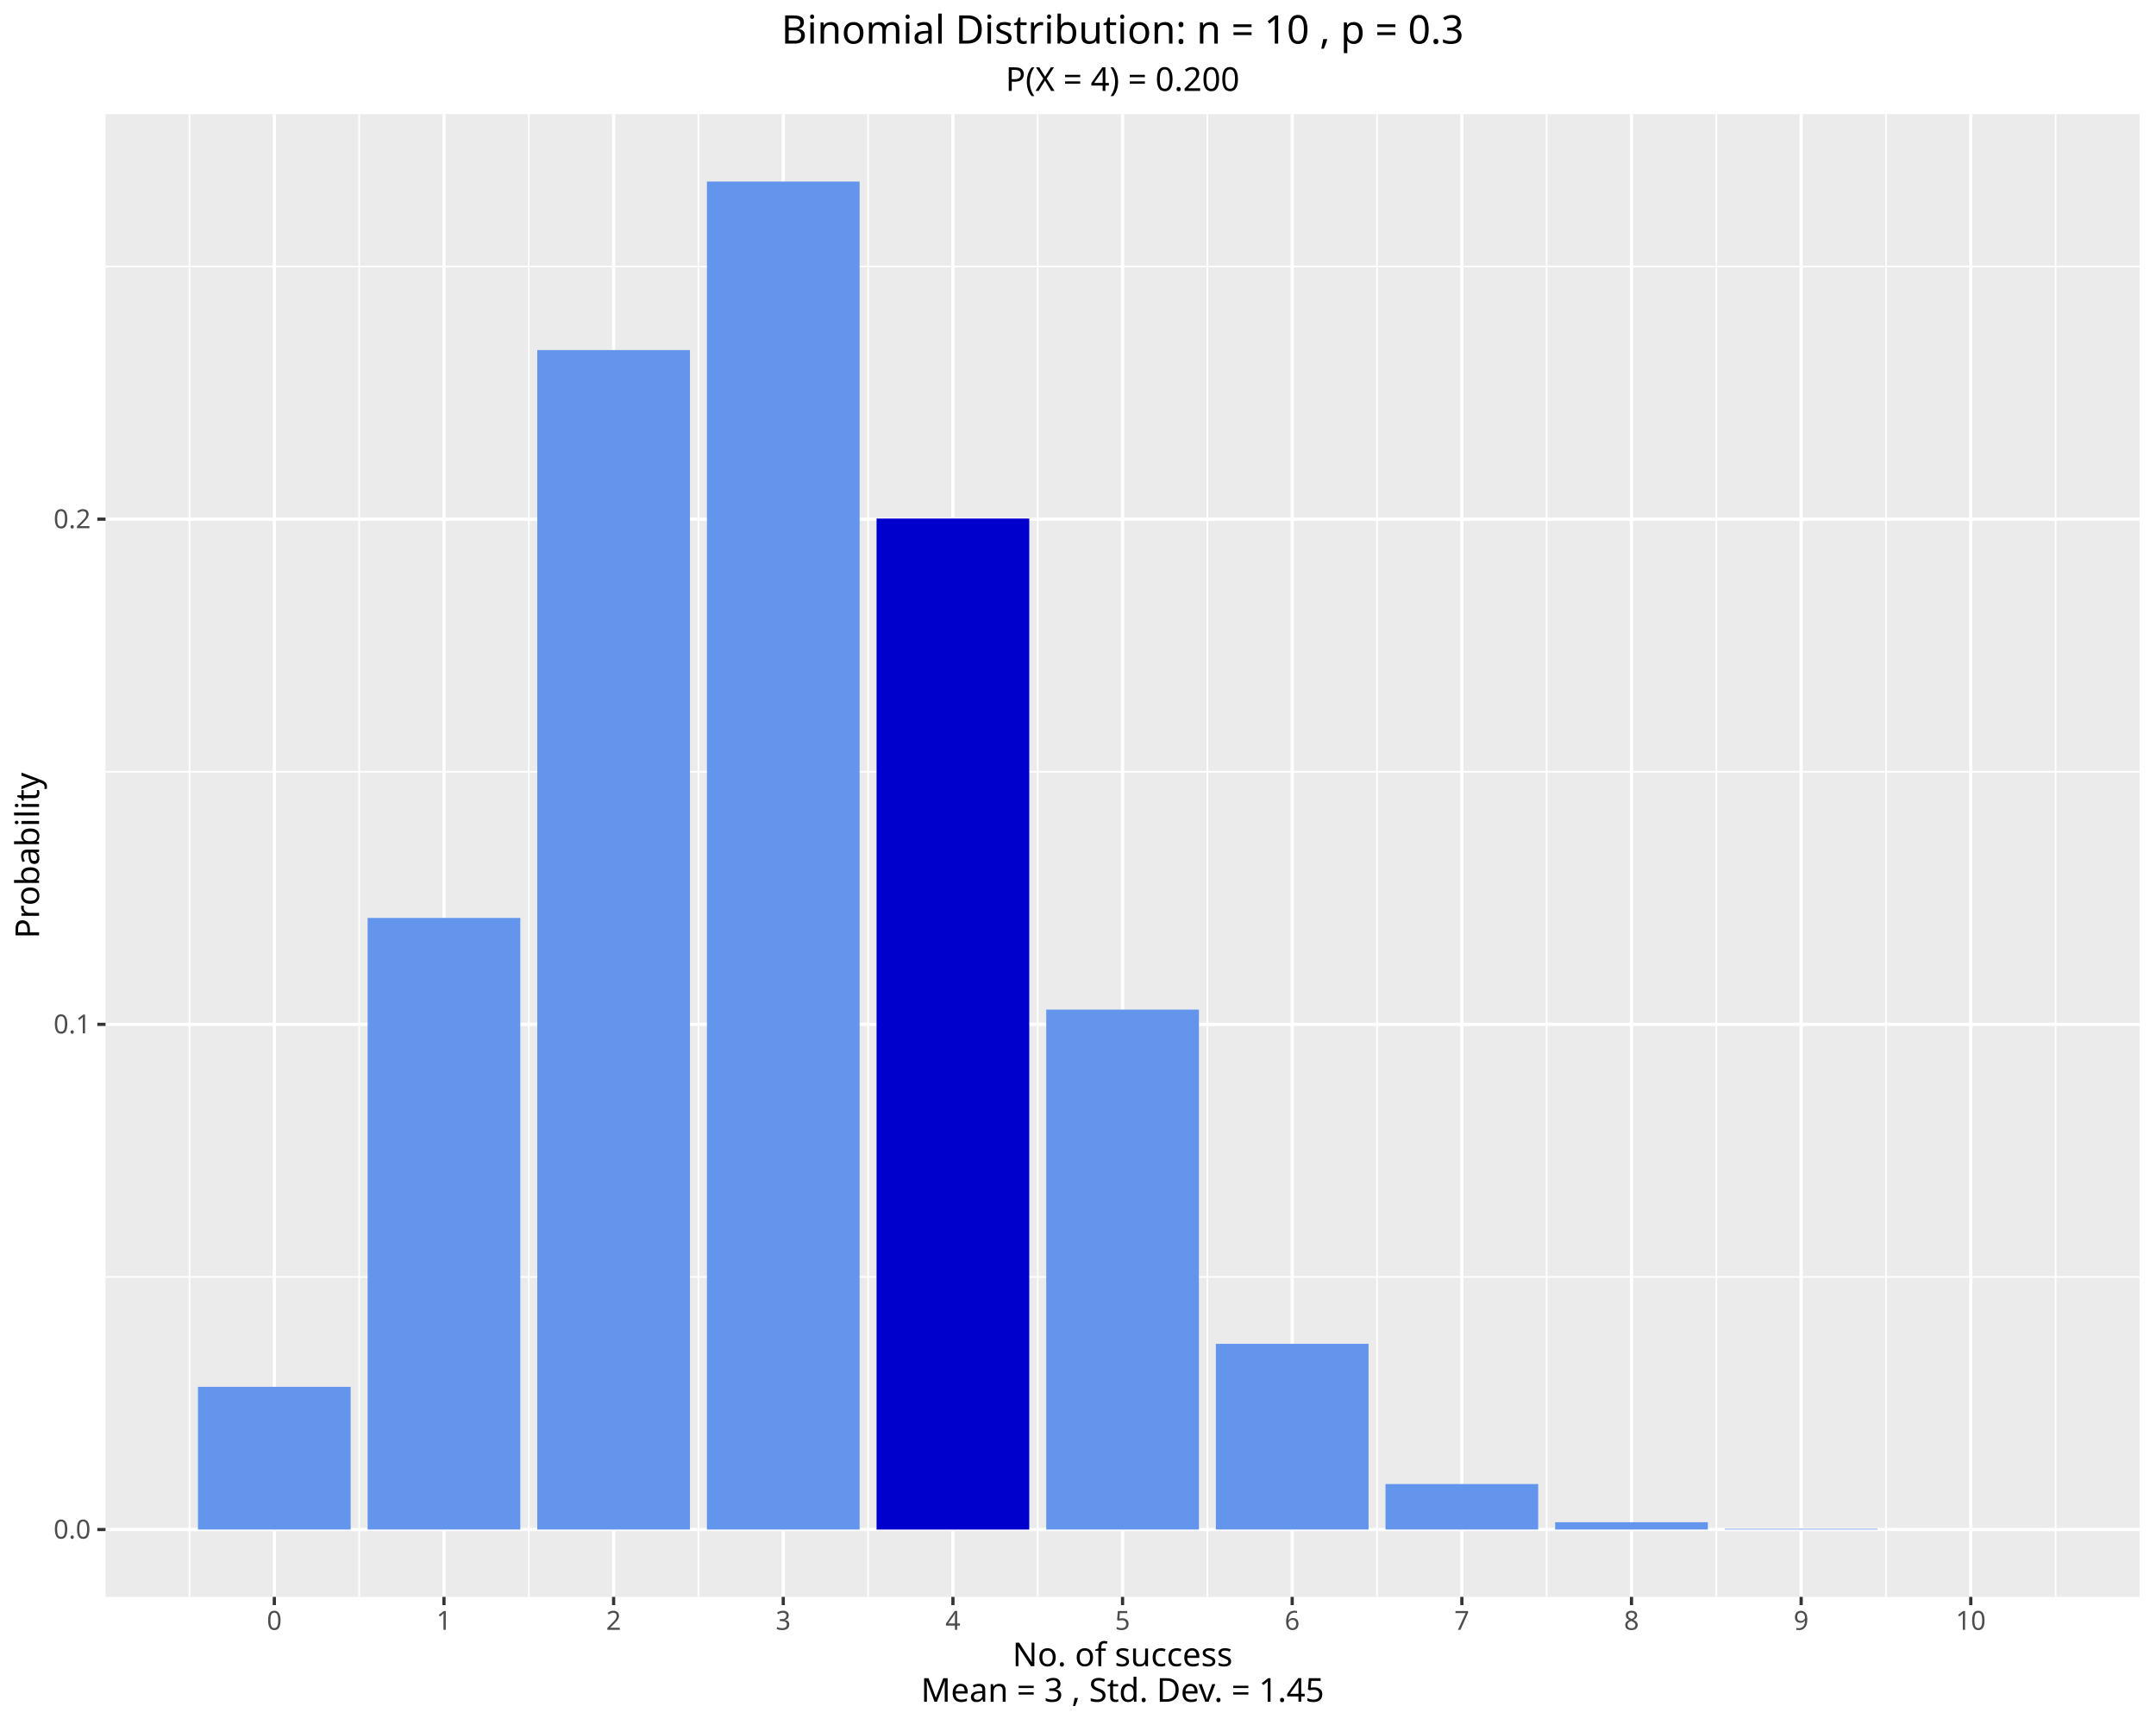
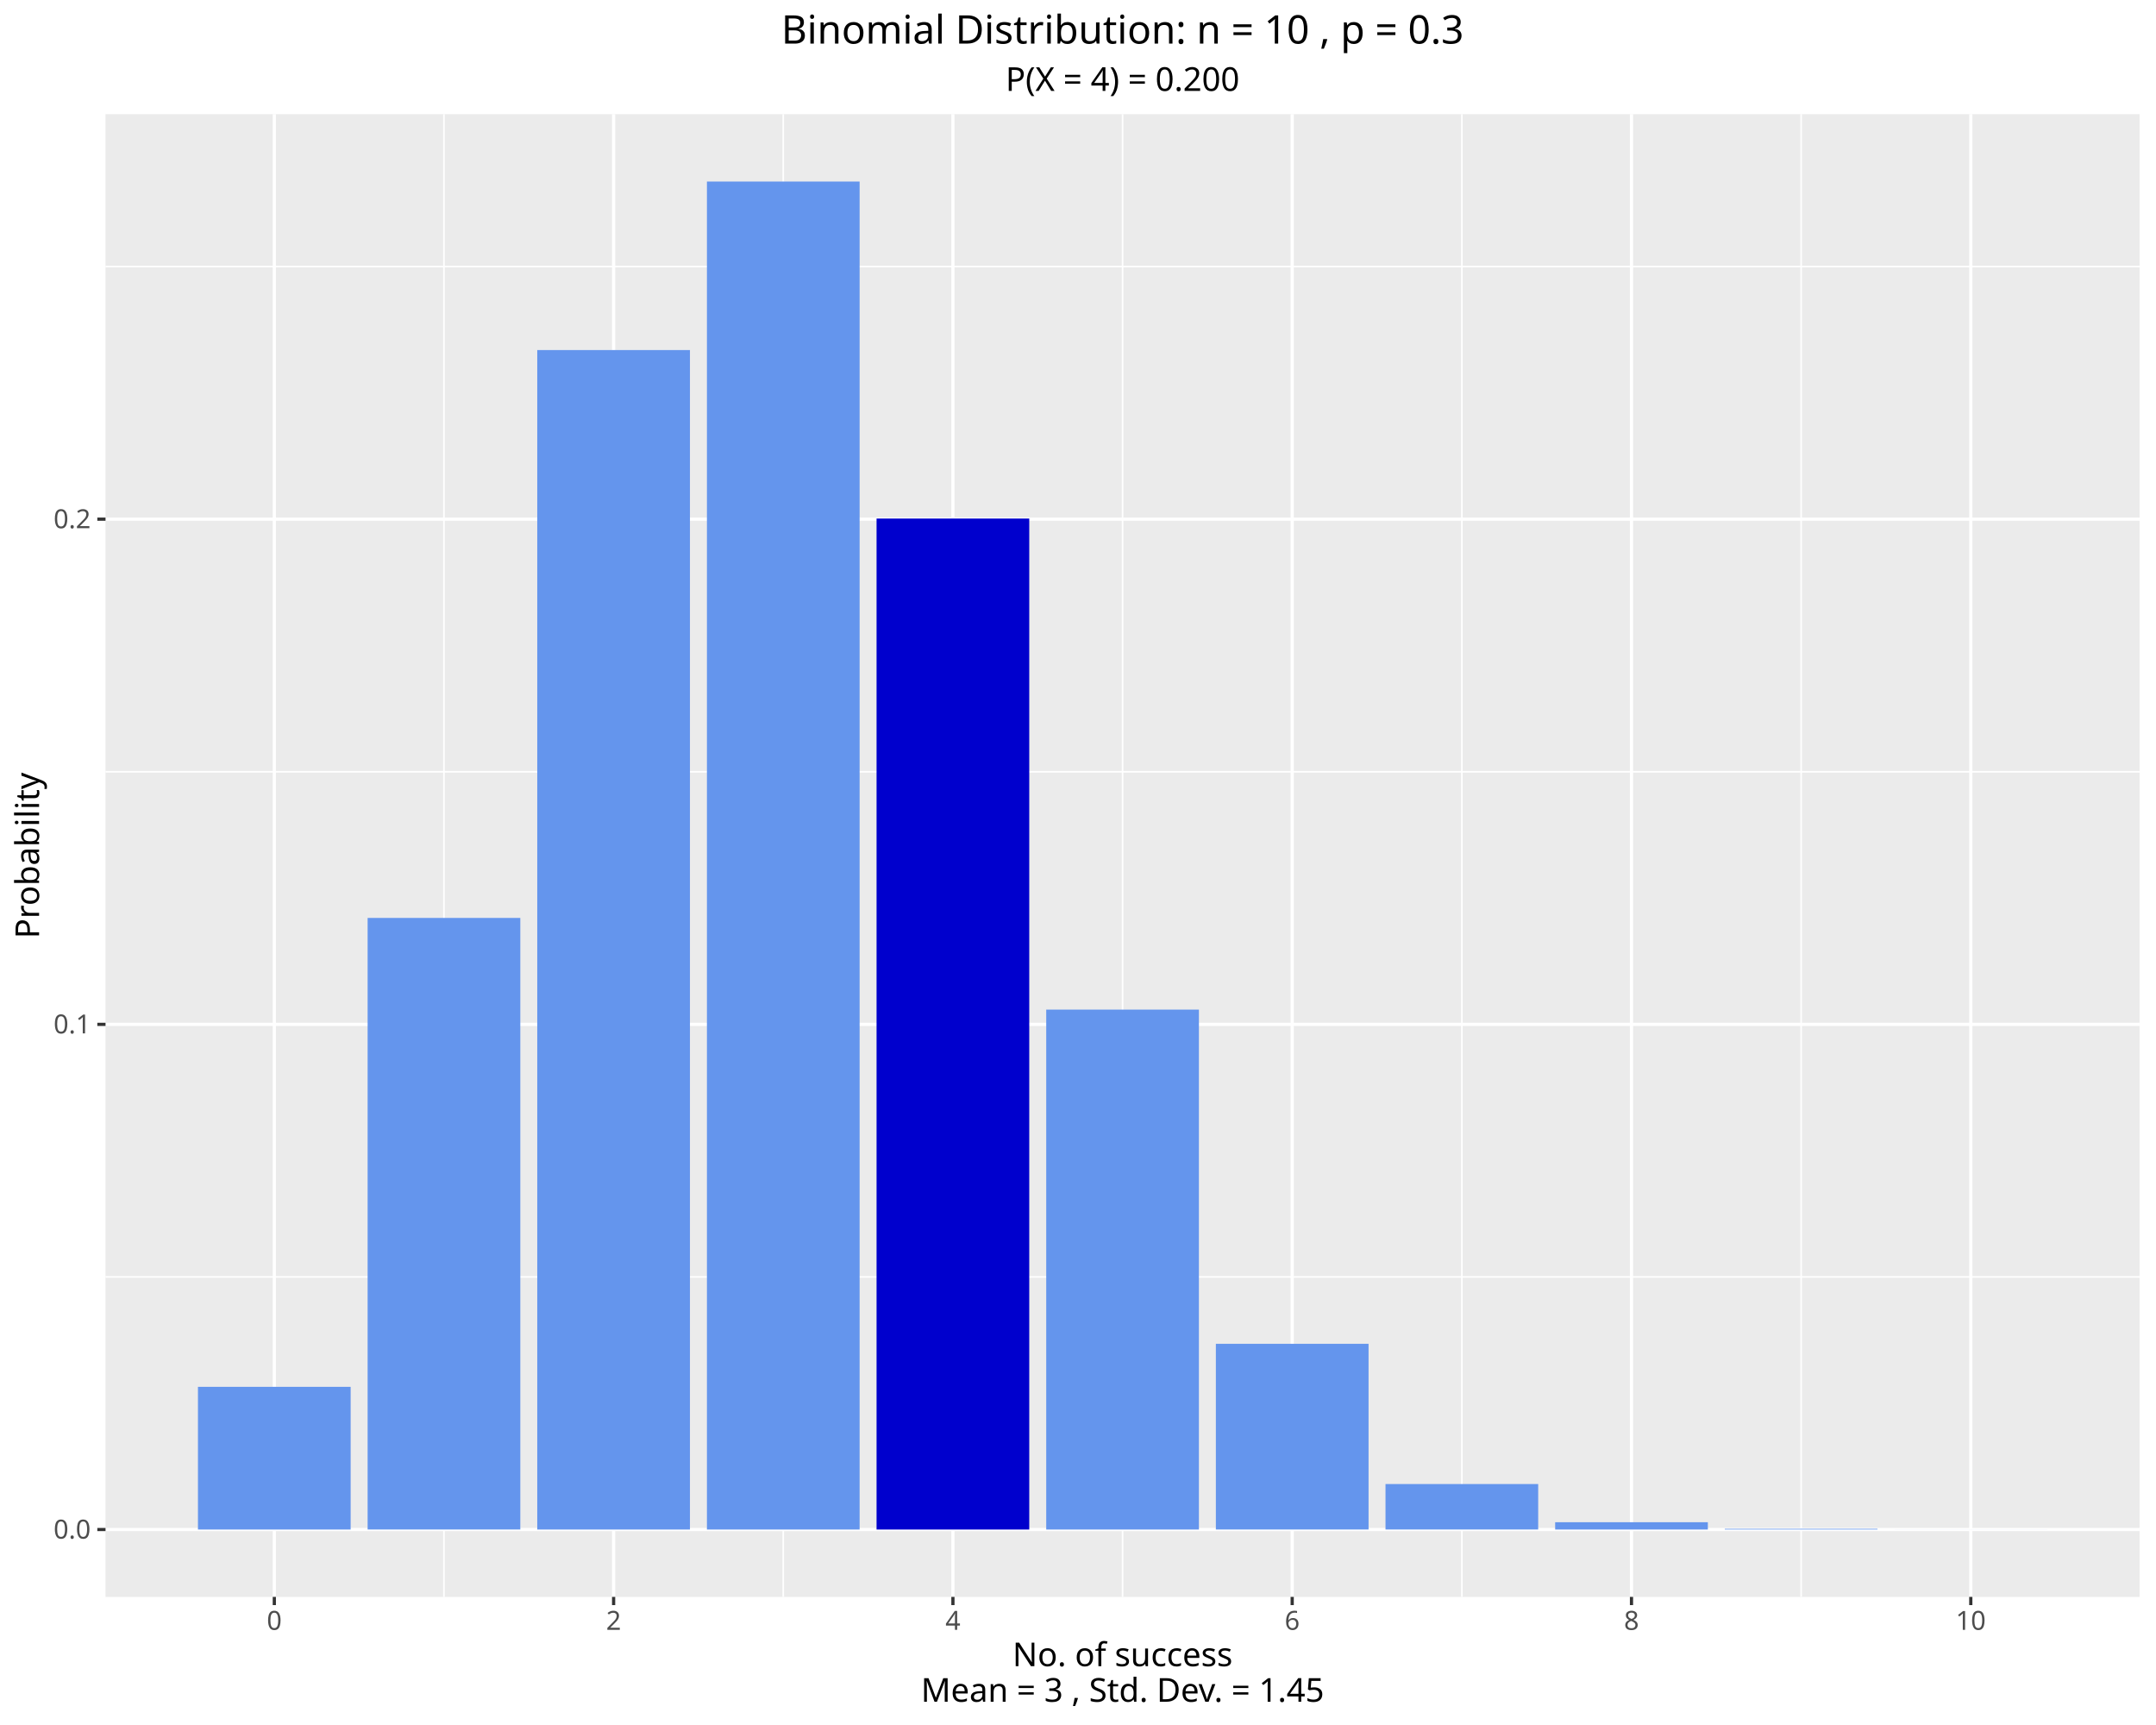
<svg xmlns="http://www.w3.org/2000/svg" class="svglite" data-engine-version="2.0" width="720.00pt" height="576.00pt" viewBox="0 0 720.00 576.00">
  <defs>
    <style type="text/css">
    .svglite line, .svglite polyline, .svglite polygon, .svglite path, .svglite rect, .svglite circle {
      fill: none;
      stroke: #000000;
      stroke-linecap: round;
      stroke-linejoin: round;
      stroke-miterlimit: 10.00;
    }
  </style>
  </defs>
  <rect width="100%" height="100%" style="stroke: none; fill: #FFFFFF;" />
  <defs>
    <clipPath id="cpMC4wMHw3MjAuMDB8MC4wMHw1NzYuMDA=">
      <rect x="0.00" y="0.00" width="720.00" height="576.00" />
    </clipPath>
  </defs>
  <g clip-path="url(#cpMC4wMHw3MjAuMDB8MC4wMHw1NzYuMDA=)">
    <rect x="0.00" y="0.00" width="720.00" height="576.00" style="stroke-width: 1.07; stroke: #FFFFFF; fill: #FFFFFF;" />
  </g>
  <defs>
    <clipPath id="cpMzUuMjR8NzE0LjUyfDM4LjEyfDUzMy4yMw==">
      <rect x="35.24" y="38.12" width="679.28" height="495.12" />
    </clipPath>
  </defs>
  <g clip-path="url(#cpMzUuMjR8NzE0LjUyfDM4LjEyfDUzMy4yMw==)">
    <rect x="35.24" y="38.12" width="679.28" height="495.12" style="stroke-width: 1.07; stroke: none; fill: #EBEBEB;" />
    <polyline points="35.24,426.38 714.52,426.38 " style="stroke-width: 0.53; stroke: #FFFFFF; stroke-linecap: butt;" />
    <polyline points="35.24,257.70 714.52,257.70 " style="stroke-width: 0.53; stroke: #FFFFFF; stroke-linecap: butt;" />
    <polyline points="35.24,89.01 714.52,89.01 " style="stroke-width: 0.53; stroke: #FFFFFF; stroke-linecap: butt;" />
-     <polyline points="63.28,533.23 63.28,38.12 " style="stroke-width: 0.53; stroke: #FFFFFF; stroke-linecap: butt;" />
-     <polyline points="119.94,533.23 119.94,38.12 " style="stroke-width: 0.53; stroke: #FFFFFF; stroke-linecap: butt;" />
-     <polyline points="176.59,533.23 176.59,38.12 " style="stroke-width: 0.53; stroke: #FFFFFF; stroke-linecap: butt;" />
-     <polyline points="233.24,533.23 233.24,38.12 " style="stroke-width: 0.53; stroke: #FFFFFF; stroke-linecap: butt;" />
-     <polyline points="289.90,533.23 289.90,38.12 " style="stroke-width: 0.53; stroke: #FFFFFF; stroke-linecap: butt;" />
-     <polyline points="346.55,533.23 346.55,38.12 " style="stroke-width: 0.53; stroke: #FFFFFF; stroke-linecap: butt;" />
-     <polyline points="403.21,533.23 403.21,38.12 " style="stroke-width: 0.53; stroke: #FFFFFF; stroke-linecap: butt;" />
-     <polyline points="459.86,533.23 459.86,38.12 " style="stroke-width: 0.53; stroke: #FFFFFF; stroke-linecap: butt;" />
-     <polyline points="516.51,533.23 516.51,38.12 " style="stroke-width: 0.53; stroke: #FFFFFF; stroke-linecap: butt;" />
-     <polyline points="573.17,533.23 573.17,38.12 " style="stroke-width: 0.53; stroke: #FFFFFF; stroke-linecap: butt;" />
-     <polyline points="629.82,533.23 629.82,38.12 " style="stroke-width: 0.53; stroke: #FFFFFF; stroke-linecap: butt;" />
-     <polyline points="686.48,533.23 686.48,38.12 " style="stroke-width: 0.53; stroke: #FFFFFF; stroke-linecap: butt;" />
+     <polyline points="148.26,533.23 148.26,38.12 " style="stroke-width: 0.53; stroke: #FFFFFF; stroke-linecap: butt;" />
+     <polyline points="261.57,533.23 261.57,38.12 " style="stroke-width: 0.53; stroke: #FFFFFF; stroke-linecap: butt;" />
+     <polyline points="374.88,533.23 374.88,38.12 " style="stroke-width: 0.53; stroke: #FFFFFF; stroke-linecap: butt;" />
+     <polyline points="488.19,533.23 488.19,38.12 " style="stroke-width: 0.53; stroke: #FFFFFF; stroke-linecap: butt;" />
+     <polyline points="601.50,533.23 601.50,38.12 " style="stroke-width: 0.53; stroke: #FFFFFF; stroke-linecap: butt;" />
    <polyline points="35.24,510.73 714.52,510.73 " style="stroke-width: 1.07; stroke: #FFFFFF; stroke-linecap: butt;" />
    <polyline points="35.24,342.04 714.52,342.04 " style="stroke-width: 1.07; stroke: #FFFFFF; stroke-linecap: butt;" />
    <polyline points="35.24,173.35 714.52,173.35 " style="stroke-width: 1.07; stroke: #FFFFFF; stroke-linecap: butt;" />
    <polyline points="91.61,533.23 91.61,38.12 " style="stroke-width: 1.07; stroke: #FFFFFF; stroke-linecap: butt;" />
-     <polyline points="148.26,533.23 148.26,38.12 " style="stroke-width: 1.07; stroke: #FFFFFF; stroke-linecap: butt;" />
    <polyline points="204.92,533.23 204.92,38.12 " style="stroke-width: 1.07; stroke: #FFFFFF; stroke-linecap: butt;" />
-     <polyline points="261.57,533.23 261.57,38.12 " style="stroke-width: 1.07; stroke: #FFFFFF; stroke-linecap: butt;" />
    <polyline points="318.23,533.23 318.23,38.12 " style="stroke-width: 1.07; stroke: #FFFFFF; stroke-linecap: butt;" />
-     <polyline points="374.88,533.23 374.88,38.12 " style="stroke-width: 1.07; stroke: #FFFFFF; stroke-linecap: butt;" />
    <polyline points="431.53,533.23 431.53,38.12 " style="stroke-width: 1.07; stroke: #FFFFFF; stroke-linecap: butt;" />
-     <polyline points="488.19,533.23 488.19,38.12 " style="stroke-width: 1.07; stroke: #FFFFFF; stroke-linecap: butt;" />
    <polyline points="544.84,533.23 544.84,38.12 " style="stroke-width: 1.07; stroke: #FFFFFF; stroke-linecap: butt;" />
-     <polyline points="601.50,533.23 601.50,38.12 " style="stroke-width: 1.07; stroke: #FFFFFF; stroke-linecap: butt;" />
    <polyline points="658.15,533.23 658.15,38.12 " style="stroke-width: 1.07; stroke: #FFFFFF; stroke-linecap: butt;" />
    <rect x="66.11" y="463.08" width="50.99" height="47.65" style="stroke-width: 1.07; stroke: none; stroke-linecap: butt; stroke-linejoin: miter; fill: #6495ED;" />
    <rect x="122.77" y="306.51" width="50.99" height="204.21" style="stroke-width: 1.07; stroke: none; stroke-linecap: butt; stroke-linejoin: miter; fill: #6495ED;" />
    <rect x="179.42" y="116.89" width="50.99" height="393.84" style="stroke-width: 1.07; stroke: none; stroke-linecap: butt; stroke-linejoin: miter; fill: #6495ED;" />
    <rect x="236.08" y="60.62" width="50.99" height="450.11" style="stroke-width: 1.07; stroke: none; stroke-linecap: butt; stroke-linejoin: miter; fill: #6495ED;" />
    <rect x="292.73" y="173.15" width="50.99" height="337.58" style="stroke-width: 1.07; stroke: none; stroke-linecap: butt; stroke-linejoin: miter; fill: #0000CD;" />
    <rect x="349.39" y="337.12" width="50.99" height="173.61" style="stroke-width: 1.07; stroke: none; stroke-linecap: butt; stroke-linejoin: miter; fill: #6495ED;" />
    <rect x="406.04" y="448.72" width="50.99" height="62.00" style="stroke-width: 1.07; stroke: none; stroke-linecap: butt; stroke-linejoin: miter; fill: #6495ED;" />
    <rect x="462.69" y="495.54" width="50.99" height="15.18" style="stroke-width: 1.07; stroke: none; stroke-linecap: butt; stroke-linejoin: miter; fill: #6495ED;" />
    <rect x="519.35" y="508.29" width="50.99" height="2.44" style="stroke-width: 1.07; stroke: none; stroke-linecap: butt; stroke-linejoin: miter; fill: #6495ED;" />
    <rect x="576.00" y="510.49" width="50.99" height="0.23" style="stroke-width: 1.07; stroke: none; stroke-linecap: butt; stroke-linejoin: miter; fill: #6495ED;" />
    <rect x="632.66" y="510.72" width="50.99" height="0.01" style="stroke-width: 1.07; stroke: none; stroke-linecap: butt; stroke-linejoin: miter; fill: #6495ED;" />
  </g>
  <g clip-path="url(#cpMC4wMHw3MjAuMDB8MC4wMHw1NzYuMDA=)">
    <text x="30.31" y="513.76" text-anchor="end" style="font-size: 8.80px; fill: #4D4D4D; font-family: sans;" textLength="12.23px" lengthAdjust="spacingAndGlyphs">0.0</text>
    <text x="30.31" y="345.07" text-anchor="end" style="font-size: 8.80px; fill: #4D4D4D; font-family: sans;" textLength="12.23px" lengthAdjust="spacingAndGlyphs">0.1</text>
    <text x="30.31" y="176.38" text-anchor="end" style="font-size: 8.80px; fill: #4D4D4D; font-family: sans;" textLength="12.23px" lengthAdjust="spacingAndGlyphs">0.2</text>
    <polyline points="32.50,510.73 35.24,510.73 " style="stroke-width: 1.07; stroke: #333333; stroke-linecap: butt;" />
    <polyline points="32.50,342.04 35.24,342.04 " style="stroke-width: 1.07; stroke: #333333; stroke-linecap: butt;" />
    <polyline points="32.50,173.35 35.24,173.35 " style="stroke-width: 1.07; stroke: #333333; stroke-linecap: butt;" />
    <polyline points="91.61,535.97 91.61,533.23 " style="stroke-width: 1.07; stroke: #333333; stroke-linecap: butt;" />
-     <polyline points="148.26,535.97 148.26,533.23 " style="stroke-width: 1.07; stroke: #333333; stroke-linecap: butt;" />
    <polyline points="204.92,535.97 204.92,533.23 " style="stroke-width: 1.07; stroke: #333333; stroke-linecap: butt;" />
-     <polyline points="261.57,535.97 261.57,533.23 " style="stroke-width: 1.07; stroke: #333333; stroke-linecap: butt;" />
    <polyline points="318.23,535.97 318.23,533.23 " style="stroke-width: 1.07; stroke: #333333; stroke-linecap: butt;" />
-     <polyline points="374.88,535.97 374.88,533.23 " style="stroke-width: 1.07; stroke: #333333; stroke-linecap: butt;" />
    <polyline points="431.53,535.97 431.53,533.23 " style="stroke-width: 1.07; stroke: #333333; stroke-linecap: butt;" />
-     <polyline points="488.19,535.97 488.19,533.23 " style="stroke-width: 1.07; stroke: #333333; stroke-linecap: butt;" />
    <polyline points="544.84,535.97 544.84,533.23 " style="stroke-width: 1.07; stroke: #333333; stroke-linecap: butt;" />
-     <polyline points="601.50,535.97 601.50,533.23 " style="stroke-width: 1.07; stroke: #333333; stroke-linecap: butt;" />
    <polyline points="658.15,535.97 658.15,533.23 " style="stroke-width: 1.07; stroke: #333333; stroke-linecap: butt;" />
    <text x="91.61" y="544.22" text-anchor="middle" style="font-size: 8.80px; fill: #4D4D4D; font-family: sans;" textLength="4.89px" lengthAdjust="spacingAndGlyphs">0</text>
-     <text x="148.26" y="544.22" text-anchor="middle" style="font-size: 8.80px; fill: #4D4D4D; font-family: sans;" textLength="4.89px" lengthAdjust="spacingAndGlyphs">1</text>
    <text x="204.92" y="544.22" text-anchor="middle" style="font-size: 8.80px; fill: #4D4D4D; font-family: sans;" textLength="4.89px" lengthAdjust="spacingAndGlyphs">2</text>
-     <text x="261.57" y="544.22" text-anchor="middle" style="font-size: 8.80px; fill: #4D4D4D; font-family: sans;" textLength="4.89px" lengthAdjust="spacingAndGlyphs">3</text>
    <text x="318.23" y="544.22" text-anchor="middle" style="font-size: 8.80px; fill: #4D4D4D; font-family: sans;" textLength="4.89px" lengthAdjust="spacingAndGlyphs">4</text>
-     <text x="374.88" y="544.22" text-anchor="middle" style="font-size: 8.80px; fill: #4D4D4D; font-family: sans;" textLength="4.89px" lengthAdjust="spacingAndGlyphs">5</text>
    <text x="431.53" y="544.22" text-anchor="middle" style="font-size: 8.80px; fill: #4D4D4D; font-family: sans;" textLength="4.89px" lengthAdjust="spacingAndGlyphs">6</text>
-     <text x="488.19" y="544.22" text-anchor="middle" style="font-size: 8.80px; fill: #4D4D4D; font-family: sans;" textLength="4.89px" lengthAdjust="spacingAndGlyphs">7</text>
    <text x="544.84" y="544.22" text-anchor="middle" style="font-size: 8.80px; fill: #4D4D4D; font-family: sans;" textLength="4.89px" lengthAdjust="spacingAndGlyphs">8</text>
-     <text x="601.50" y="544.22" text-anchor="middle" style="font-size: 8.80px; fill: #4D4D4D; font-family: sans;" textLength="4.89px" lengthAdjust="spacingAndGlyphs">9</text>
    <text x="658.15" y="544.22" text-anchor="middle" style="font-size: 8.80px; fill: #4D4D4D; font-family: sans;" textLength="9.79px" lengthAdjust="spacingAndGlyphs">10</text>
    <text x="374.88" y="556.36" text-anchor="middle" style="font-size: 11.00px; font-family: sans;" textLength="72.16px" lengthAdjust="spacingAndGlyphs">No. of success</text>
    <text x="374.88" y="568.24" text-anchor="middle" style="font-size: 11.00px; font-family: sans;" textLength="137.60px" lengthAdjust="spacingAndGlyphs"> Mean = 3 , Std. Dev. = 1.45</text>
    <text transform="translate(13.05,285.67) rotate(-90)" text-anchor="middle" style="font-size: 11.00px; font-family: sans;" textLength="51.36px" lengthAdjust="spacingAndGlyphs">Probability</text>
    <text x="374.88" y="30.35" text-anchor="middle" style="font-size: 11.00px; font-family: sans;" textLength="80.73px" lengthAdjust="spacingAndGlyphs">P(X = 4) = 0.200</text>
    <text x="374.88" y="14.56" text-anchor="middle" style="font-size: 13.20px; font-family: sans;" textLength="216.47px" lengthAdjust="spacingAndGlyphs">Binomial Distribution: n = 10 , p = 0.3</text>
  </g>
</svg>
